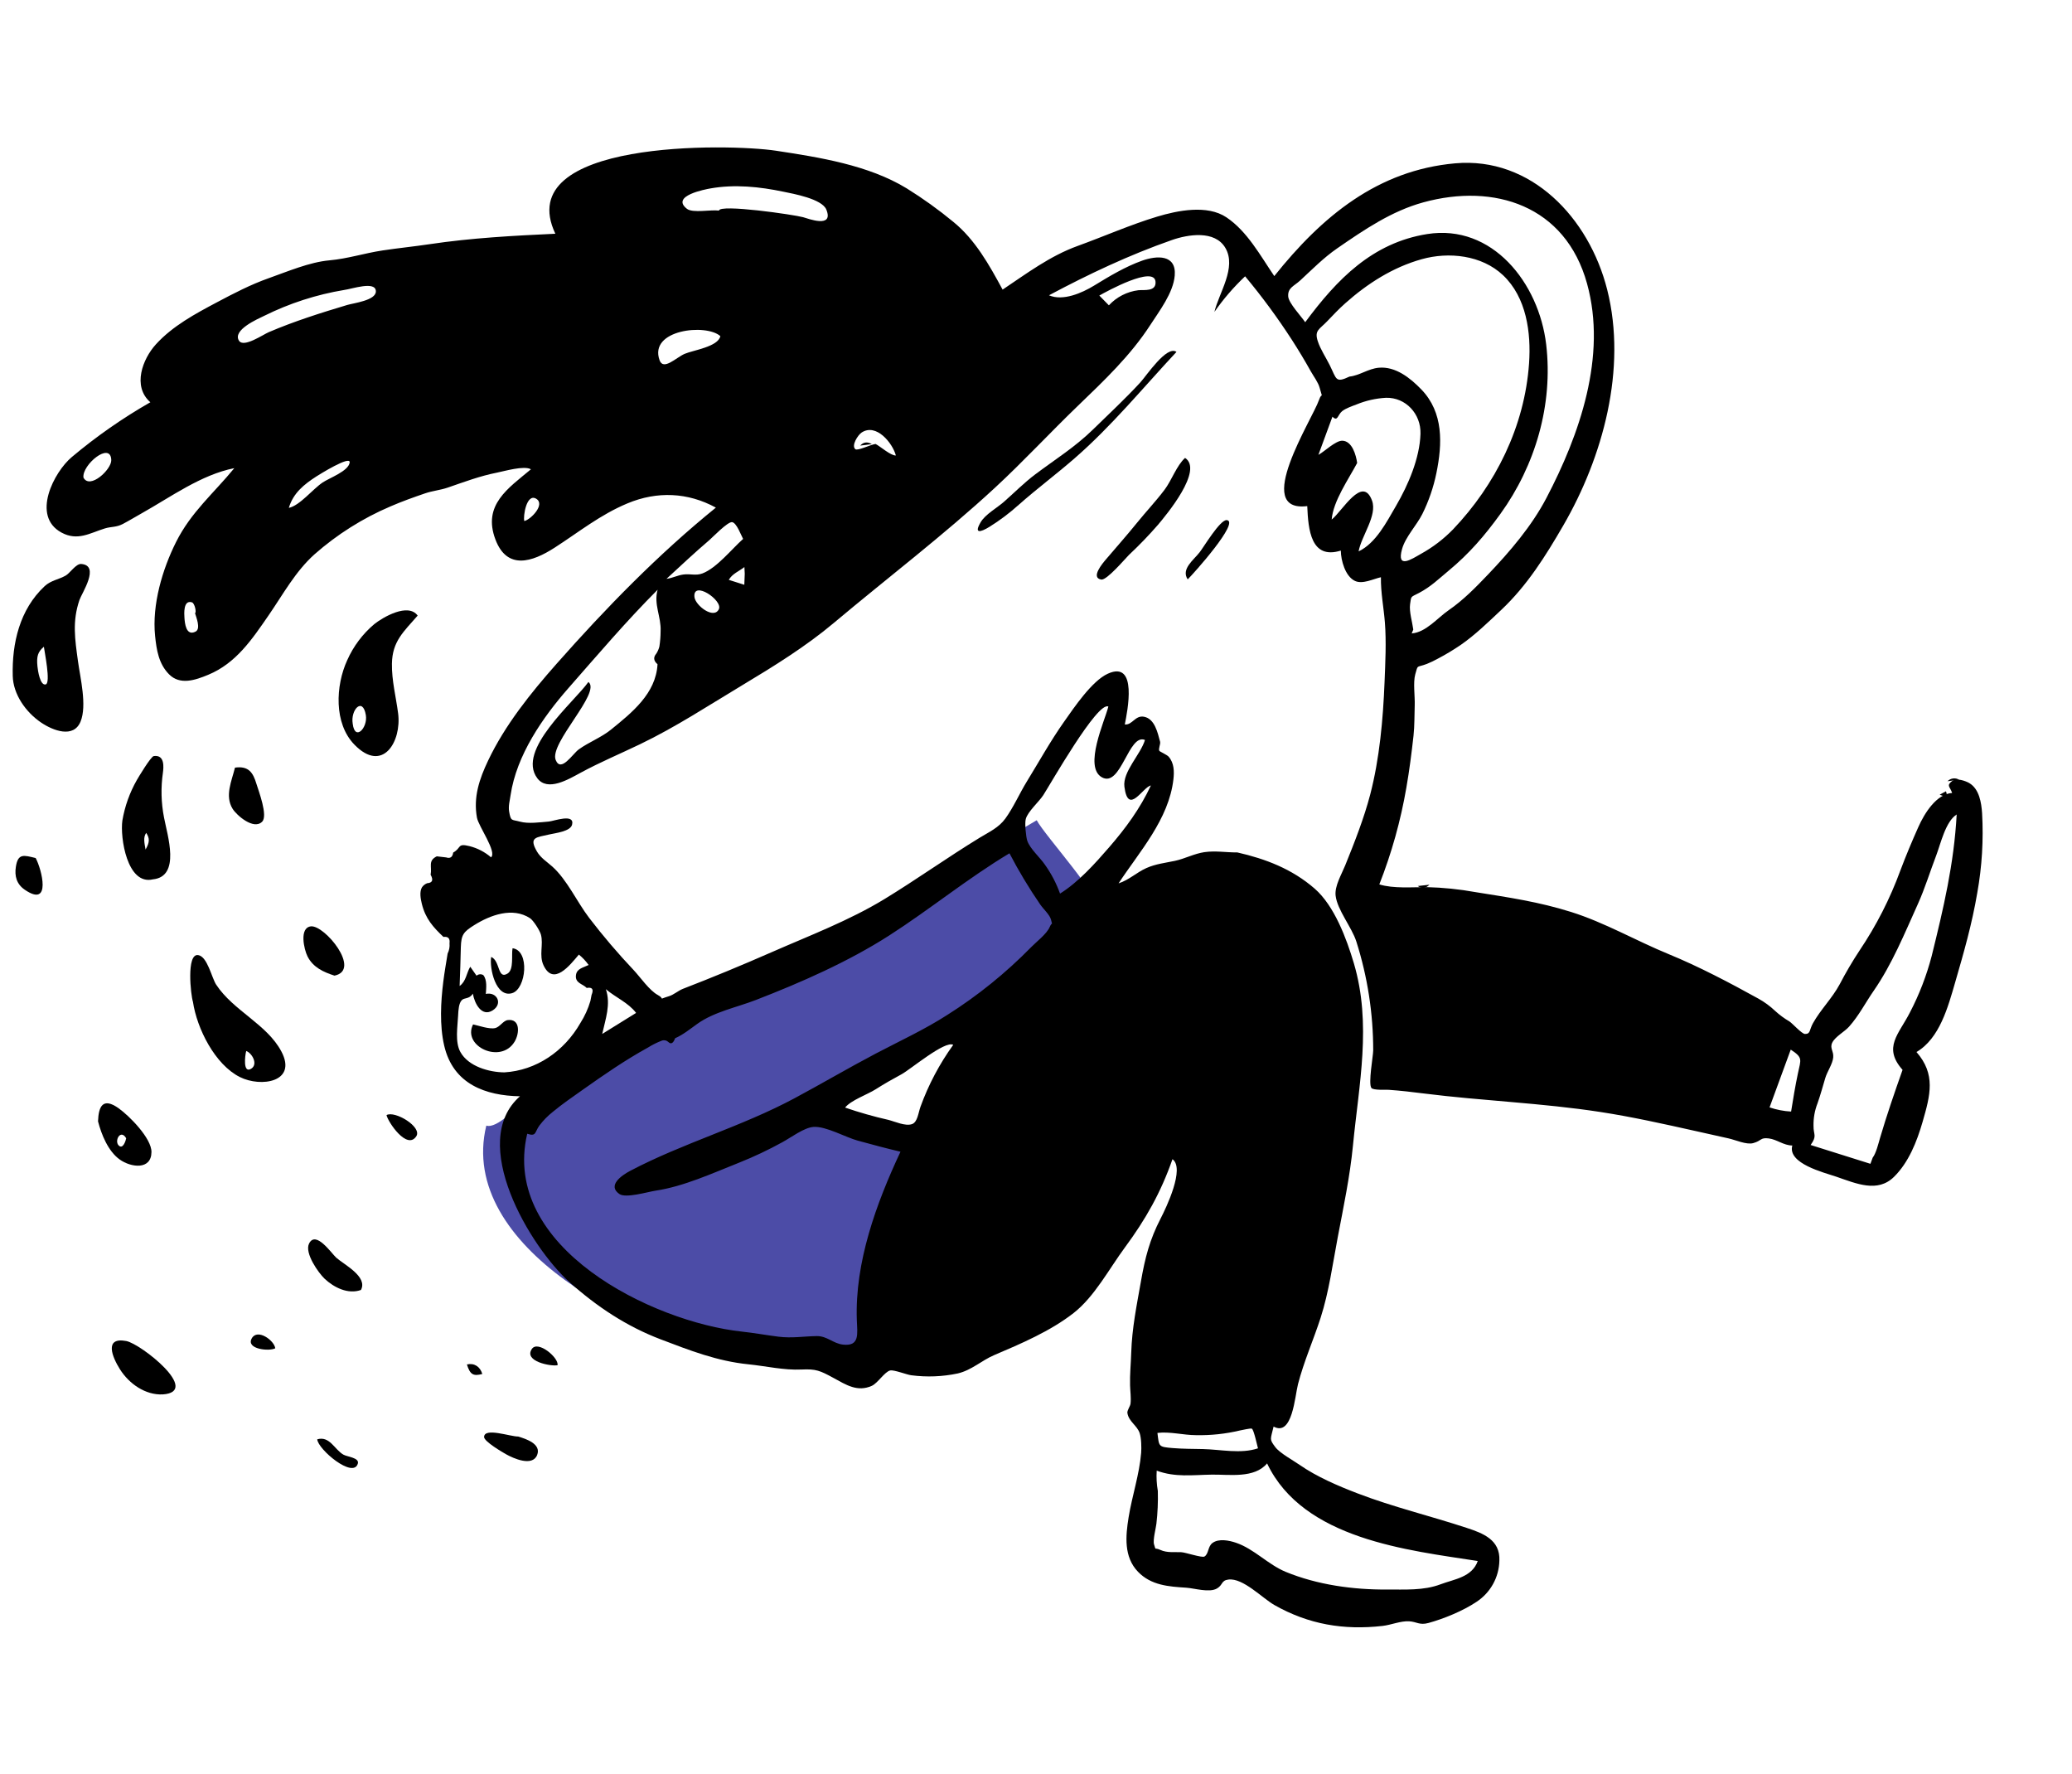
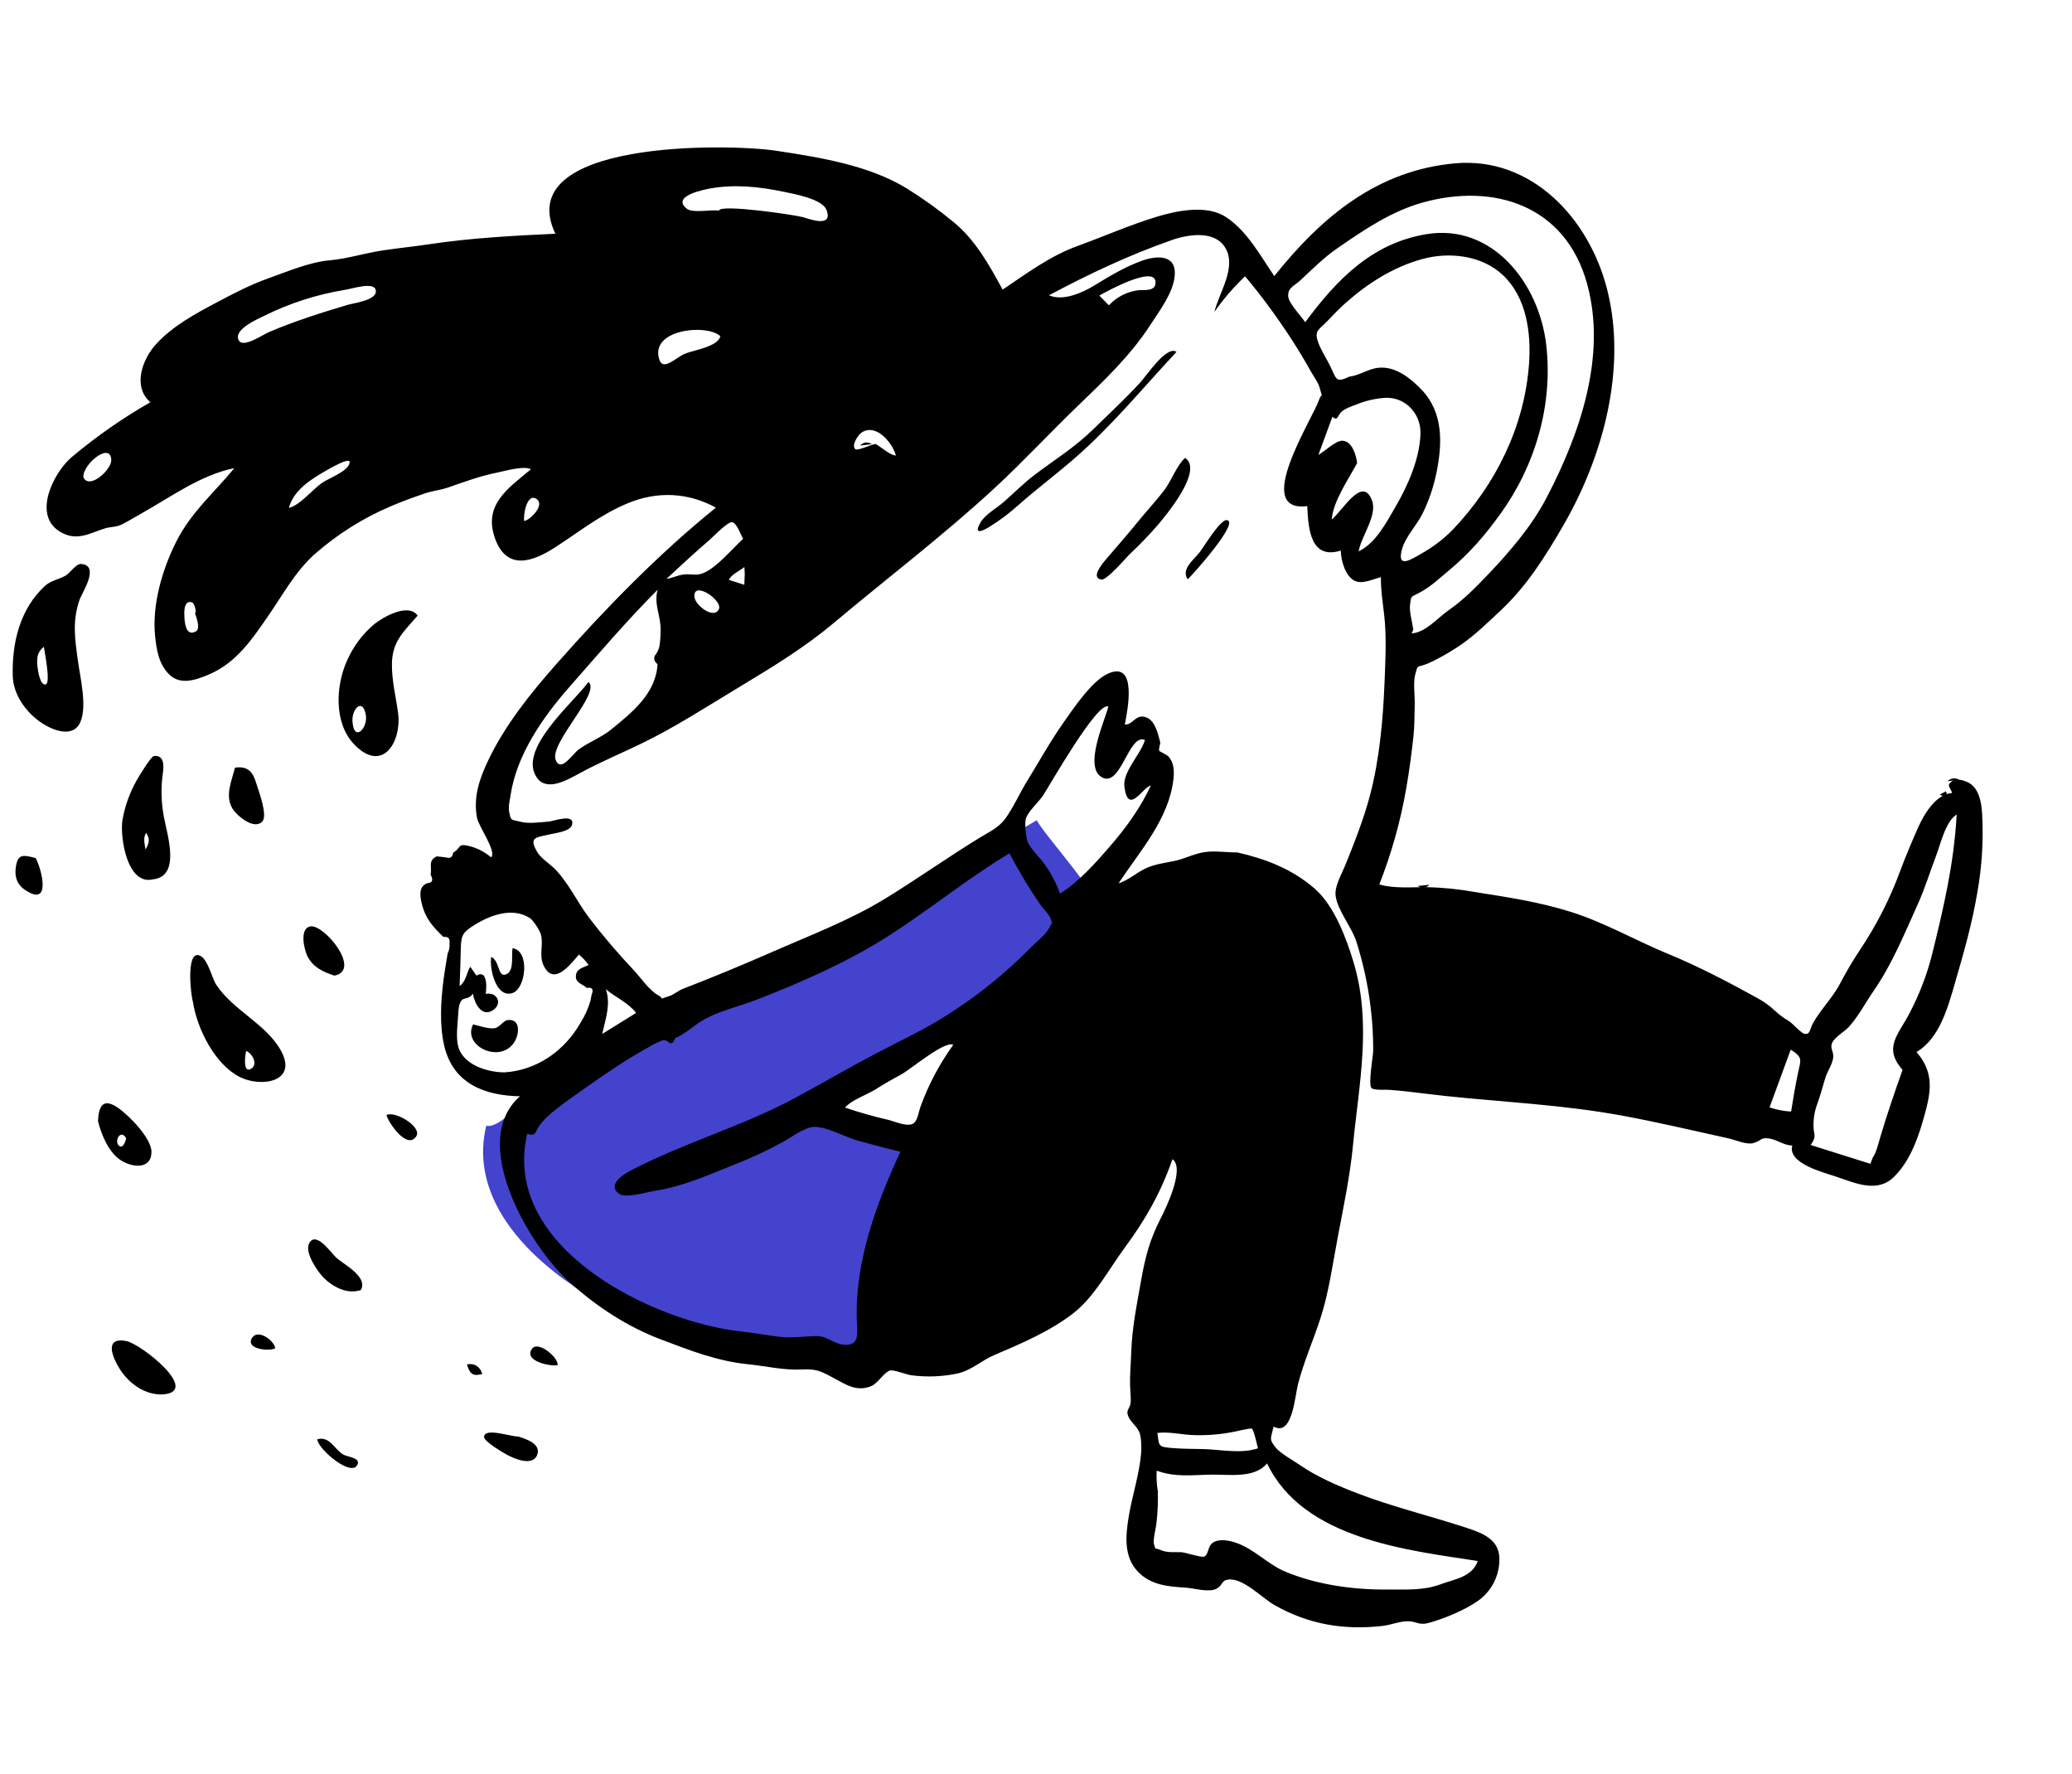
<svg xmlns="http://www.w3.org/2000/svg" width="927.08" height="793.53" viewBox="0 0 927.08 793.53">
  <g id="Illustrations_coffee" data-name="Illustrations/coffee" transform="translate(-27.948 106.848) rotate(-7)">
-     <path id="Accent" d="M286.328,459.927c4.916-3.35,14.968-15.343,20.235-18.114,11.712-6.163,63.885-18.278,65.582-18.993,2.584-1.09,19.368-4.9,29.148-7.305,22.963-5.652,105.254-42.154,126.944-51.514,2.769,7.286,25.628,39.451,21.707,42.747-12.911,10.852-36.053,24.365-51.008,32.142a254.263,254.263,0,0,1-37.842,15.745c-14.685,4.827-24.763,10-39.4,14.937-14.4,4.857,2.809,20.047,10.2,23.185,8.294,3.522,21.14,5.309,29.615,8.36-14.921,23.19-27.452,51.336-29.958,79.115-.6,6.685-5.7,12.814-13.989,10.812-4.277-1.033-43.744-6.289-50.18-7.757-42.962-9.8-120.087-61.1-100.226-113.716C271.711,471.673,282.1,462.81,286.328,459.927Z" transform="translate(-71.79 -45.922)" fill="#4C4CA7" fill-rule="evenodd" />
+     <path id="Accent" d="M286.328,459.927c4.916-3.35,14.968-15.343,20.235-18.114,11.712-6.163,63.885-18.278,65.582-18.993,2.584-1.09,19.368-4.9,29.148-7.305,22.963-5.652,105.254-42.154,126.944-51.514,2.769,7.286,25.628,39.451,21.707,42.747-12.911,10.852-36.053,24.365-51.008,32.142a254.263,254.263,0,0,1-37.842,15.745c-14.685,4.827-24.763,10-39.4,14.937-14.4,4.857,2.809,20.047,10.2,23.185,8.294,3.522,21.14,5.309,29.615,8.36-14.921,23.19-27.452,51.336-29.958,79.115-.6,6.685-5.7,12.814-13.989,10.812-4.277-1.033-43.744-6.289-50.18-7.757-42.962-9.8-120.087-61.1-100.226-113.716C271.711,471.673,282.1,462.81,286.328,459.927Z" transform="translate(-71.79 -45.922)" fill="#4343CE" fill-rule="evenodd" />
    <g id="Ink" transform="translate(0)">
      <path id="ink-layer" d="M243.507,157.283c2.9-.253,10.412-6.238,6.472-9.266-3.974-3.054-6.83,7.182-6.472,9.266M92.248,180.239c.759-.139.428-4.425-.767-4.972-3.772-1.728-4.09,4.767-4.182,6.5-.115,2.193-.381,8.371,4.205,6.678,2.6-.961.988-6.567.745-8.21m222.675,20.024c-.1,3.826,7.388,11.183,10.18,6.77,2.349-3.708-9.988-14.386-10.18-6.77M50.1,113.975c2.17,5.713,12.9-2.073,13.3-6.263.819-8.582-13.414.553-13.3,6.263m89.544,24.63c5-.424,11.575-6.981,16.4-9.431,3.262-1.657,12.137-3.633,13.1-7.4.84-3.27-14.219,3.73-15.5,4.352-5.907,2.856-11.233,6.111-13.993,12.476M514.871,93.387a21.635,21.635,0,0,1,13.934-5.1c2.55.067,7.87,1.714,8.07-2.838.326-7.4-22.2,1.625-25.717,3.077q1.858,2.429,3.713,4.856m-248.532,288.4c-2.923-5.008-8.179-7.9-12.132-12.177,1.449,7.016-1.818,13.256-4.062,19.66l16.194-7.484M773.891,488.559C775.5,483,777.115,477.465,779,471.987c2.107-6.134,3.155-6.664-1.889-10.953L764.55,485.529a35.944,35.944,0,0,0,9.341,3.03M340.642,85.881c-5.542-6.447-31.518-6.852-28.3,7.377,1.122,4.968,7.508-.31,11.508-1.468,3.97-1.15,15.213-1.3,16.8-5.909m-.953,91.273c-.672-1.646-2.013-7.584-4-8.052-1.939-.456-9.593,5.772-11.031,6.723-7.176,4.745-14.171,9.85-21.164,14.88,2.678,0,5.109-.984,7.77-1,3.163-.029,5.431,1.312,8.514.548,6.625-1.642,14.315-9.218,19.914-13.094m7.18-147.1c.622-2.949,33.1,5.9,37,7.524,2.126.882,13.1,6.767,10.741-2.1-1.342-5.052-14.02-8.9-18.083-10.288-10.329-3.518-21.219-6.021-32.217-5.44-2.136.112-18.31,1.075-11.556,7.784,2.327,2.31,10.669,1.582,14.115,2.523m7.109,405.143a187.045,187.045,0,0,0,18.553,7.824c2.809,1.068,7.186,3.861,10.285,3.159,2.539-.576,3.352-4.565,4.686-7.235a113.279,113.279,0,0,1,17.917-25.7c-3.352-2.522-20.368,8.605-24.578,10.248s-8.191,3.3-12.317,5.266c-3.884,1.85-11.547,3.5-14.545,6.443M461.112,351.92c8.818-4.118,17.176-11.42,24.409-17.958,8.3-7.506,15.748-15.373,21.827-25.088-3.658.193-11.734,12.335-11.825-.885-.047-6.743,8.909-13.386,11.688-19.641-6.914-4.028-13.252,20.042-21.185,14.208-7.643-5.622,4.416-24.951,6.74-31.05-4.483-3.078-30.024,31.373-33.721,35.781-2.312,2.759-7.78,6.433-9.085,9.651-.777,1.917-.889,8-.513,9.759.782,3.685,4.744,8.1,6.508,11.531a53.319,53.319,0,0,1,5.156,13.69M825.665,476.126c-7.626-11.107.252-15.951,6.452-25.17a120.6,120.6,0,0,0,12.665-23.739c7.862-20.6,14.956-39.746,18.839-61.535-5.343,2.518-8.684,12.1-11.357,17.145-3.6,6.787-6.757,13.91-10.752,20.485-7.476,12.3-14.816,25.429-24.326,36.093-4.309,4.833-7.956,10.271-12.928,14.625-2.271,1.99-6.616,3.622-8.29,6.11-1.579,2.348.188,3.849-.413,6.655-.615,2.878-3.437,5.947-4.648,8.718-1.59,3.64-3.071,7.289-4.846,10.849a26.15,26.15,0,0,0-2.986,9.705c-.571,4.148,1.178,4.579-2.332,8.4l19.083,8.683q3.219,1.467,6.441,2.931l1.357-2.627c1.748-1.752,3.356-6.072,4.355-8.387,4.18-9.657,8.9-19.353,13.684-28.944M211.394,429.5c-18.062,49.071,45.409,90.389,84.48,99.527,5.412,1.265,10.693,2.921,16.08,4.281,5.874,1.481,11.089,1.187,16.952,1.807,4.664.492,6.887,4.211,11.283,5.237,7.345,1.712,6.9-3.984,7.422-10.087,2.23-25.878,15.028-50.846,28.573-72.438-6.187-2.284-12.318-4.777-18.426-7.278-5.227-2.141-13.23-8.159-18.849-8.478-4.155-.234-10.488,3.428-14.524,5.035a172.876,172.876,0,0,1-20.469,6.782c-12.25,3.192-25.882,7.543-38.559,7.872-3.655.1-13.68,1.852-16.309-.479-5.014-4.444,1.945-8.148,6.143-9.735,25.02-9.455,51.585-13.474,76.676-23.168,12.912-4.989,25.69-10.56,38.682-15.475,11.2-4.236,22.93-7.986,33.753-13.2a208.638,208.638,0,0,0,41.026-25.546c2.478-2.02,7.668-5.021,9.366-7.949,1.5-2.577,1.309-.007,1-3.132-.223-2.244-2.884-5.287-3.979-7.407a219.712,219.712,0,0,1-10.864-24.4c-19.744,8.739-38.527,20.633-57.98,29.972-19.58,9.4-41.666,16.032-62.613,21.321-8.915,2.251-19.164,2.963-27.341,7.411-3.474,1.889-6.908,4.076-10.629,5.169q-1.649,3.263-3.246,1.279a2.806,2.806,0,0,0-2.59-.98,35.551,35.551,0,0,0-6.725,2.359c-10.773,4.31-21.089,9.706-31.316,15.213-4.848,2.608-9.82,5.178-14.46,8.157a33.472,33.472,0,0,0-6.749,5.4c-2.44,2.63-1.859,4.791-5.806,2.921M617.83,138.143c4.565.077,8.725-2.475,13.485-2.333,7.485.223,13.41,6.212,17.754,11.987,8.6,11.427,6.4,25.211,2.086,38a74.839,74.839,0,0,1-8.447,17.328c-3.138,4.736-8.748,9.216-10.938,14.489-3.611,8.7,3.675,5,8.137,3.142a61.5,61.5,0,0,0,15.629-9.156c21.221-17.441,37.364-41.683,42.772-69.524,2.638-13.583,2.435-29.463-6.735-40.549-8.383-10.138-22.854-13.45-35.224-11.57-13.372,2.033-25.491,7.878-36.379,15.4-3.163,2.186-6.059,4.573-9.028,7.018-3.9,3.208-6.231,3.291-5.255,8.318.724,3.737,2.7,7.611,3.967,11.2,2.38,6.717,1.512,8.455,8.176,6.254m14.553,115.8-.924,1.629c6.367.313,12.3-5.483,17.722-8.312,7.047-3.677,13.3-8.694,19.481-13.759,10.89-8.935,21.923-19,30.029-30.733,18.173-26.293,34.68-59.628,29.72-92.964-5.344-35.928-35.8-49.758-68.245-45-14.623,2.143-27.679,8.88-40.766,15.72-6.6,3.448-12.164,7.921-18.207,12.251-3.136,2.248-6,2.54-6.2,6.47-.154,2.962,4.808,9.66,6.149,12.344,16.431-17.3,34.139-31.607,58.954-32.491,29.521-1.052,46.978,27.833,46.848,55.493-.127,27.126-11.465,53.219-29.538,72.715-8.213,8.86-16.045,15.969-26.131,22.435-5.028,3.223-8.736,6.117-14.358,8.257-3.976,1.515-3.562.717-4.576,4.515-.862,3.223.018,8.086.045,11.433M471.973,622.486a102.857,102.857,0,0,1-2.419,14.469c-.385,1.712-2.552,7.118-2.172,9.043.628,3.182-.208,1.136,2.494,2.8,2.818,1.733,6.1,1.629,9.184,2.155,1.9.325,8.882,3.714,10.056,3.179,2.052-.936,1.987-4.235,4.238-5.542,3.067-1.783,7.587-.256,10.481,1.139,7.736,3.723,13.051,11.43,20.535,15.651,13.293,7.491,29.066,11.638,43.895,13.349,8.034.927,16.255,2.554,24.189.611,6.251-1.531,14.376-1.39,17.774-8.311-30.2-8.57-76.291-19.058-88.231-54.82-6.491,6.073-17.338,2.8-25.182,1.964-8.63-.922-16.341-.708-24.233-4.767a38.3,38.3,0,0,0-.609,9.084M204.6,400.995c14.216.886,27.693-6.056,36.441-17.769a38.863,38.863,0,0,0,5.655-9.247q.422-1.3.84-2.6,2.036-3.587-1.781-3.385c-1.434-2.029-5.069-2.711-4.034-6.389.778-2.774,3.652-2.819,6.15-3.692a23.8,23.8,0,0,0-3.768-5.157c-4.627,4.295-13.024,12.725-16.275,2.858-1.562-4.737,1.187-9.265.506-13.834-.28-1.89-2.6-6.718-3.948-7.847-7.166-6.021-17.488-3.529-25.092.015-5.24,2.443-6.368,3.589-7.223,9.188-.868,5.694-1.674,11.385-2.637,17.062,3.145-1.691,3.717-5.344,5.768-7.974q1.152,2.165,2.307,4.331a2.561,2.561,0,0,1,3.03.1c1.518,2.407.563,5.978.1,8.5,5.06-.487,7.2,5.339,2.1,7.7-5.284,2.444-7.667-4.219-7.847-8.535-1.972,2.43-4,1.13-5.372,2.378s-1.914,3.85-2.4,6.7c-.8,4.682-2.858,11.437-.956,16.134,2.823,6.976,11.822,10.607,18.444,11.463m411.93-224.077c-4.7,6.75-12.723,15.587-14.4,23.742,5.181-3.137,16.135-18.233,18.957-6.208,1.62,6.9-6.688,15.128-8.73,21.811,8.17-2.774,13.99-11.462,19.088-18.167,6.5-8.549,13.137-19.819,14.8-30.69,1.342-8.8-4.572-17-13.358-17.858a40.668,40.668,0,0,0-13.512,1.369c-1.978.489-4.927,1.1-6.692,2.189-2.216,1.373-2.519,4.588-4.607,1.914q-4.159,8.091-8.319,16.179c2.76-1.033,8.391-5.419,11.407-4.966,4.4.664,5.31,7.265,5.369,10.684M176.11,44.869a127.5,127.5,0,0,0-36.9,7.113c-2.9,1-15.129,4.562-12.553,9.724,1.7,3.412,10.881-1.409,13.656-2.213,11.892-3.446,24.137-5.719,36.318-7.793,2.949-.5,12.954-.452,13.471-4.442.633-4.868-10.513-2.394-14-2.388M511.723,600.1a77.713,77.713,0,0,1-19.792-.318c-5.631-.711-11.365-3.09-16.967-3.09,0,6.188-.407,6.227,5.92,7.552,4.416.925,8.9,1.444,13.358,2.089,7.858,1.133,16.581,4.316,24.535,2.681-.193-1.074-.8-8.326-1.626-9.044-.464-.4-4.754.137-5.429.13M403.7,142.22c1.869,1.229,6.165,6.129,8.391,6.216-.794-5.673-6.928-15.55-13.972-12.045-1.726.86-5.352,5.14-3.711,7.029.875,1.01,7-1.192,9.292-1.2m-65.167,50.468q.1-1.483.208-2.966c-2.584,1.568-5.784,2.31-7.621,4.836l6.615,3.028q.4-2.449.8-4.9M542.077,343.3c12.211,4.413,23.406,10.307,32.4,20.311,7.769,8.651,11.421,23.894,13.317,35.234,4.693,28.061-4.363,54.071-10.334,80.915-3.029,13.618-7.551,26.722-11.786,39.988-3.7,11.584-6.867,23.715-11.97,34.73-4.327,9.34-9.855,18.547-13.661,28.236-2.048,5.215-5.368,23.107-13.143,17.488-2.121,5.724-2.637,5.237-.37,9.213,1.642,2.878,7.21,6.875,9.838,9.219,7,6.248,15.87,11.4,24.085,15.771,15.045,8.013,31.173,14.008,46.667,21.313,6.85,3.232,14.279,7.049,12.741,16.3A22.616,22.616,0,0,1,607.443,689.1c-6.364,3.239-15.468,5.74-22.471,6.755-4.154.6-5.107-1.181-8.494-1.8-3.769-.685-8.169.641-12.058.607-17.457-.157-32.742-4.69-46.85-15.136-5.041-3.734-12.462-13.861-19.06-13.86-3.372,0-2.661,2.115-5.627,3.355-3.661,1.53-9.969-1.358-13.568-2.037-7.667-1.444-15.464-2.911-20.57-9.726-5.52-7.365-3.558-16.488-1.186-24.667,2.674-9.22,7.173-18.573,9.085-27.932.466-2.277.895-6.52.422-8.836-.735-3.594-4.251-5.738-4.357-9.63-.032-1.184,1.609-2.745,1.9-3.967.633-2.684.535-5.467.8-8.2.466-4.872,1.542-9.539,2.285-14.354,1.688-10.956,5.017-20.729,8.24-31.284,3.126-10.245,6.1-17.869,12.148-26.74,3.129-4.594,13.6-20.962,8.486-25.672-7,14.183-15.179,25.244-25.887,36.535-8.19,8.637-16.2,20.246-26.449,26.4-11.27,6.763-25.043,10.741-37.489,14.318-5.919,1.7-10.831,5.471-17.213,6.168a61.8,61.8,0,0,1-20.729-1.727c-1.906-.447-7.406-3.471-9.131-3.278-2.542.285-6.2,4.96-8.987,5.818-6.789,2.09-11.426-1.9-16.575-5.591-5.589-4-7.28-5-13.729-5.482-7.9-.589-15.581-3.462-23.35-5.222-13.66-3.093-25.272-9.36-37.688-15.922C245.1,520.471,232.927,510.1,222.2,497.85c-15.77-18.01-37.734-67.915-11.971-85.388-15.166-2.125-29.056-8.96-30.905-26.673-.966-9.269.853-19.536,3.111-28.471,1.031-4.079,2.26-8.133,3.437-12.171a8.529,8.529,0,0,0,1.405-4.477q.816-3.151-2.354-3.138c-3.994-4.82-7-9.074-7.8-15.918-.254-2.169-.482-5.493,1.014-7.337a5.074,5.074,0,0,1,2.5-1.485q3.512.208,1.985-3.569c1.136-3.566-.55-6.345,3.734-7.834q2.059.451,4.1.988,2.606,1.227,3.393-1.771c4.035-1.63,2.174-4.039,7.657-1.942a23.721,23.721,0,0,1,8.892,6.116c3.031-2.008-3.863-14.419-4.092-18.378-.546-9.334,3.194-17.05,8.059-24.717,9.456-14.9,22.656-27.709,35.672-39.236,24.931-22.075,51.123-43.09,79.275-60.677-11.613-8.323-25.181-10.579-39-6.711-12.739,3.566-23.065,10.042-34.792,15.709-10.863,5.246-22.395,7.4-25.858-6.916-3.881-16.038,8.5-21.992,19.607-29.184-2.773-2.134-11.9-.608-15.356-.356-7.691.561-15.047,2.353-22.521,3.938-3.585.759-6.878.588-10.429,1.332-5.279,1.106-10.792,2.344-16.133,3.92a126.194,126.194,0,0,0-36.3,17.111c-9.491,6.626-16.075,15.981-23.722,24.6-8.72,9.824-17.076,19.491-30,23.087-6.053,1.685-13.155,3.213-17.447-2.366-3.993-5.188-4.216-11.441-4.085-17.785.288-14.013,6.849-29.154,14.479-40.6C96.028,135.116,107.122,128,117.6,117.993c-15.15,1.118-29.792,9.358-43.725,15.055-2.932,1.2-5.892,2.547-8.84,3.656-3.144,1.184-5.226.459-8.238,1-6.874,1.238-12.778,4.227-19.463-.539-12.649-9.015.024-27.355,8.733-32.983A238.865,238.865,0,0,1,83.906,84.156c-7.235-8.1-1.056-19.655,5.613-25.4,8.438-7.269,19.182-11.435,29.348-15.326,8.041-3.078,15.938-6.033,24.29-7.885,8.781-1.946,19.048-4.92,27.958-4.635,8.356.268,15.766-1.252,24.228-1.495,7.042-.2,14.1-.027,21.14-.216,18.943-.505,37.956.813,56.47,2.219C258.286-12.845,354.905.824,375.519,6.606c18.733,5.255,40.2,11.35,55.932,23.819a191,191,0,0,1,18.912,17.446c8.726,9.09,13.556,20.995,18.172,32.745,11.707-5.918,22.9-12.367,35.71-15.3,12.189-2.791,24.674-6.575,36.934-8.683,9.321-1.6,22.851-2.692,30.7,4.1,8.52,7.377,12.959,18.857,18.045,28.689,24.425-23.916,51.668-41.363,86.492-40.2,34.076,1.136,56.484,31.5,60.616,64.408,4.551,36.26-11.1,74.147-32.318,102.226C695.2,228.443,685.352,240.6,672.547,250c-6.35,4.657-13.049,9.758-20.011,13.395a105.264,105.264,0,0,1-10.913,4.845,44.418,44.418,0,0,1-5.05,1.689c-4.885,1.223-3.936-.41-5.753,4-1.474,3.583-1.293,9.748-1.924,13.68-.721,4.494-1.15,9.051-2.2,13.484-1.825,7.684-3.725,15.18-6.01,22.684a219.762,219.762,0,0,1-17.28,41.47c6.048,2.711,14.518,2.984,20.981,3.806a141.979,141.979,0,0,1,21.267,4.852c14.56,4.2,27.57,7.747,41.415,14.036,14.374,6.529,27.184,16.279,41.025,24.039,12.727,7.136,25.592,16.073,37.412,24.639a36.893,36.893,0,0,1,6.792,6.391,37.247,37.247,0,0,0,5.756,5.437c1.235,1.029,4.823,6.224,6.232,6.415,2.523.345,2.136-1.6,4.116-4.311,4.136-5.664,9.905-10.052,14.012-15.86a170.892,170.892,0,0,1,10.66-13.912,166.791,166.791,0,0,0,22.5-33.33c3.279-6.29,6.731-12.276,10.292-18.212,3.545-5.91,9.846-13.71,16.906-13.361-.568-3.009-2.371-3.51.741-5.351,2-1.186,5.906.725,7.451,1.929,4.089,3.189,4.27,9.374,4.012,14.021a152.717,152.717,0,0,1-6.477,35.116c-4.068,13.611-9.166,25.618-14.73,38.609-4.43,10.348-9.93,24.033-20.953,28.755,7.4,10.908,3.848,19.8-1.1,31.375-3.616,8.466-8.392,17.213-15.667,22.815-8.2,6.315-17.094.957-25.671-3.215-5.18-2.522-21.021-8.473-17.8-16.232-3.957-.545-6.446-3.511-10.048-4.424-3.813-.966-3.158.631-7.192,1.231-3.094.459-7.721-2.4-10.633-3.423-4.866-1.707-9.717-3.459-14.575-5.185-13.674-4.861-27.119-9.646-40.929-13.54-25.694-7.245-51.706-11.355-77.31-17.824-5.133-1.3-10.236-2.548-15.58-3.587-1.1-.214-6.829-.544-7.524-1.763-1.219-2.136,2.527-14.09,2.848-16.525a160.41,160.41,0,0,0-1.552-49.307c-1.235-6.572-6.749-15.082-6.7-21.5.033-4.3,3.728-9,5.9-12.9,5.367-9.638,10.99-20.053,14.966-30.083,6.086-15.345,9.815-32.666,12.5-49.1,1.4-8.568,3.029-17.855,3.41-26.523.292-6.607-.234-13.536.7-20.3-3.544.347-8.557,2.241-11.748.213-4.03-2.559-5.113-9.866-4.6-14.229-13.8,2.486-13.341-11.019-12.487-21.579-24.94,0,7-38.243,10.99-46.455,1.834-3.776,1.779.465.97-5.374-.355-2.567-2.056-5.412-3.018-7.772q-3.144-7.728-6.782-15.224a292.209,292.209,0,0,0-17.229-30.594,102,102,0,0,0-15.573,14.134c3.048-8.228,12.364-18.421,8.379-27.763-3.692-8.66-16.026-8.06-23.309-6.477-19.792,4.306-38.774,10.578-57.629,17.839,5.84,3.456,14.782.786,20.586-1.856,7.186-3.273,14.913-6.707,22.658-8.441,6.754-1.512,15.625-1,13.673,8.391-1.582,7.607-8.792,14.932-13.549,20.62-10.482,12.531-23.625,22.231-36.534,31.923-13.877,10.419-27.249,21.739-41.3,31.857-25.4,18.29-52.717,34.185-78.963,51.257C361.752,228.287,346.3,235.425,331.506,242c-16.27,7.232-31.87,14.975-48.75,20.688-9.375,3.173-18.666,5.784-27.878,9.395-5.774,2.262-15.828,6.795-19.644.078-7.747-13.642,20.29-31.583,27.974-39.924,5.3,5.312-20.838,25.107-18.792,32.842,1.607,6.078,7.825-1.77,10.827-3.427,4.852-2.678,10.6-4.023,15.474-7.079,10-6.266,21.859-13.492,24.143-26.445q-2.383-2.6.06-4.792a11.127,11.127,0,0,0,1.724-2.932,45.384,45.384,0,0,0,1.378-6.743c1.126-6.379-1.7-12.352.941-18.595-15.414,12.052-30.23,25.666-44.862,38.712-13.124,11.7-26.819,27.027-31.642,44.489-.617,2.237-1.644,4.776-1.532,7.137.219,4.636.668,3.636,4.287,5.126s8.891,1.362,12.783,1.521c2.219.089,12.128-2.336,10.158,2.689-1.135,2.9-8,2.788-10.464,3.055-6.173.672-9.52-.018-6.6,6.887,1.311,3.095,3.967,5.191,6.05,7.586,5.8,6.664,8.948,16.884,13.509,24.713a297.076,297.076,0,0,0,16.978,25.707c2.5,3.427,5.852,9.869,9.324,12.314,3.242,2.284-.573,2.095,4.813,1.167,2.347-.4,4.474-1.979,6.72-2.543,13.425-3.375,27.224-7.179,41.108-11.345,17.758-5.328,36.394-9.872,53.337-17.546,15.178-6.876,30.243-15.062,45.58-22.025,4.479-2.032,8.953-3.38,12.433-7.12,4.2-4.514,7.681-10.424,11.556-15.276,6.591-8.254,12.666-16.649,19.76-24.471,5.281-5.82,14.64-16.64,22.09-18.963,14.157-4.413,6.579,17.838,4.749,23.462,3.328.78,5.077-3.625,8.983-2.358,4.676,1.518,5.16,7.935,5.745,11.956.155,1.071-1.25,3.074-.823,4.029.146.325,3.2,2.187,3.786,3.05,2.137,3.135,1.717,6.947.907,10.328-4.19,17.512-19.08,30.3-30.032,43.217,4.9-.956,8.531-3.838,13.156-5.266,4.341-1.34,8.7-1.27,13.08-1.654,4.581-.4,8.981-2.172,13.668-2.261,4.918-.094,9.627,1.351,14.5,1.924" transform="translate(1.693 0)" fill-rule="evenodd" />
      <path id="ink-layer-2" data-name="ink-layer" d="M24.516,190.746c-2.985,1.951-3.826,3.865-3.929,8.366-.041,1.846.086,8.733,2.666,8.473,2.421-.243,1.263-14.471,1.263-16.839M9.1,201.963c1.391-14.426,6.669-29.094,19.085-38.083,3.071-2.223,6.544-2.144,9.909-3.546,2.022-.842,5.218-4.759,7.514-4.3,8.452,1.71-1.313,12.94-2.743,15.895-4.431,9.153-4.132,17.2-4,27.069.1,7.5,1.66,20.155-2.123,26.947-4.033,7.232-12.78,2.535-17.662-1.745-6.162-5.4-10.816-14.01-9.98-22.242" transform="translate(0.476 -3.846)" fill-rule="evenodd" />
      <path id="ink-layer-3" data-name="ink-layer" d="M150.275,242.531c0,8.049,6.533,2.6,6.3-3.126-.342-8.43-6.606-3.239-6.3,3.126m34.735-44.5c-7.15,6.431-12.667,10.039-14.045,19.928-1.043,7.49-.006,14.909.038,22.454.075,12.648-10.138,25.945-21.129,11.446-8.017-10.574-5.141-27.2,1.4-37.83a44.973,44.973,0,0,1,13.985-14.566c4.255-2.615,16.224-7.761,19.755-1.433" transform="translate(7.672 -4.574)" fill-rule="evenodd" />
      <path id="ink-layer-4" data-name="ink-layer" d="M89.218,385.275c-.829,1.962-2.775,9.97,1.2,8.159,3.506-1.6,1.235-6.909-1.2-8.159M68.236,360.55c-.613-3.011-.363-21.89,4.837-20.474,4.084,1.11,4.759,10.773,6.423,14.136,6.2,12.524,20.418,20.323,25.323,33.25,5.474,14.435-11.077,14.884-19.859,9.038-10.4-6.922-16.415-23.871-16.724-35.951" transform="translate(3.598 -7.855)" fill-rule="evenodd" />
      <path id="ink-layer-5" data-name="ink-layer" d="M56.6,288.064c2.257-3.047,2.485-4.675,1.2-7.37-1.644,1.789-1.352,4.345-1.2,7.37m1.633,13.63c-11.765,1.317-12.354-20.363-10.339-27.807a55.291,55.291,0,0,1,8.6-17.13c.717-.975,7.519-9.734,8.853-9.755,5.117-.081,3.71,5.7,3.159,7.853a59.565,59.565,0,0,0-1.959,19.965c.5,8.044,4.311,27.142-8.318,26.875" transform="translate(2.487 -5.564)" fill-rule="evenodd" />
      <path id="ink-layer-6" data-name="ink-layer" d="M569.921,120.651c-16.822,14.108-32.793,29.382-51.085,41.722-8.951,6.04-18.308,11.382-27.24,17.519a93.386,93.386,0,0,1-14.236,8.222c-4.458,2.03-7.372,2.294-3.674-2.524,2.472-3.219,8.014-5.461,11.382-7.749,5.182-3.524,10.077-7.433,15.529-10.559,9.611-5.514,19.164-9.966,28.023-16.728,7.864-6,15.977-11.859,23.482-18.236,3.219-2.734,13.89-15.289,17.818-11.667" transform="translate(-25.877 -2.9)" fill-rule="evenodd" />
      <path id="ink-layer-7" data-name="ink-layer" d="M567.615,169c7.565,6.471-11.363,24.2-15.68,28.218A185.667,185.667,0,0,1,537.42,208.99c-1.743,1.322-11.25,10.17-13.664,9.456-4.761-1.41,1.49-7.15,3.116-8.647,5.257-4.848,10.627-9.552,15.767-14.53,4.636-4.485,9.656-8.639,14.14-13.27,3.631-3.752,6.683-10.108,10.837-13" transform="translate(-25.523 -3.71)" fill-rule="evenodd" />
      <path id="ink-layer-8" data-name="ink-layer" d="M33.581,417.59c-1.975-4.577-5.513.5-3.719,2.79,1.7,2.164,3.467-1.911,3.719-2.79M22,408.552c1.059-6.73,3.506-10.47,9.82-4.725,4.339,3.947,13.064,15.172,12.236,21.292-1.087,8.026-9.927,5.749-14.51,1.552-4.7-4.3-6.771-12.151-7.546-18.118" transform="translate(1.164 -7.965)" fill-rule="evenodd" />
      <path id="ink-layer-9" data-name="ink-layer" d="M36.153,535.3c-7.734-.589-14.333-6.527-17.618-13.486-2.764-5.852-5.379-15.285,4.33-12.21,6.328,2.006,30.721,26.639,13.288,25.7" transform="translate(0.847 -9.947)" fill-rule="evenodd" />
      <path id="ink-layer-10" data-name="ink-layer" d="M125.231,499c-5.977,1.361-11.889-2.575-15.565-7.015-2.287-2.765-7.609-12.457-4.928-16.447,3.738-5.565,9.381,5.62,11.328,7.835,3.053,3.467,13.039,10.1,9.165,15.626" transform="translate(5.503 -9.213)" fill-rule="evenodd" />
      <path id="ink-layer-11" data-name="ink-layer" d="M129.874,355.164c-4.685-2.174-9.035-4.792-10.92-9.985-1.2-3.307-2.2-13.225,3.117-13.179,6.155.055,20.25,22.171,7.8,23.164" transform="translate(6.244 -6.383)" fill-rule="evenodd" />
      <path id="ink-layer-12" data-name="ink-layer" d="M98.295,256c6.273-.114,7.759,3.346,8.631,8.317.593,3.374,3.466,14.826.482,17.172-4.264,3.352-11.048-4.329-12.419-7.344C92.162,267.94,96.07,261.834,98.295,256" transform="translate(4.974 -5.003)" fill-rule="evenodd" />
      <path id="ink-layer-13" data-name="ink-layer" d="M201.223,582.3c3.054,1.39,10,4.472,7.348,9.254-2.777,5-10.748.141-13.726-2.045-1.247-.915-9.167-6.9-8.835-8.912.7-4.268,11.616,1.3,15.212,1.7" transform="translate(-8.608 -18.851)" fill-rule="evenodd" />
      <path id="ink-layer-14" data-name="ink-layer" d="M9.82,285.588c2.087,5.227,4.437,23.183-6.555,13.487-3.354-2.96-3.861-6.655-2.7-10.719,1.671-5.888,4.1-4.72,9.26-2.768" transform="translate(0 -5.312)" fill-rule="evenodd" />
      <path id="ink-layer-15" data-name="ink-layer" d="M562.567,223.217c-2.434-4.973,3.575-8.18,6.786-11.385,2.1-2.093,10.912-13.447,13.8-12.806,5.946,1.319-17.666,21.973-20.589,24.191" transform="translate(-25.946 -3.847)" fill-rule="evenodd" />
      <path id="ink-layer-16" data-name="ink-layer" d="M98,564.091c5.735-.92,7.074,5.45,10.768,8.226,1.585,1.192,7.024,2.239,5.93,4.768-2.874,6.64-16.979-8.53-16.7-12.994" transform="translate(5.185 -10.374)" fill-rule="evenodd" />
      <path id="ink-layer-17" data-name="ink-layer" d="M144,421.2c3.942-1.65,15.32,7.214,12.053,11.043-4.883,5.729-11.775-7.908-12.053-11.043" transform="translate(7.619 -7.658)" fill-rule="evenodd" />
      <path id="ink-layer-18" data-name="ink-layer" d="M223.495,543.461c-2.873.285-15-3.526-10.507-8.63,3.155-3.585,11.538,5.385,10.507,8.63" transform="translate(-9.556 -9.55)" fill-rule="evenodd" />
      <path id="ink-layer-19" data-name="ink-layer" d="M85.529,520.084c-2.853,1.14-13.142-1.206-9.907-5.674,3.082-4.254,9.911,2.143,9.907,5.674" transform="translate(3.968 -9.071)" fill-rule="evenodd" />
      <path id="ink-layer-20" data-name="ink-layer" d="M165,538.039c3.336-.346,5.745,1.665,6.317,5.07-4.172.595-5.458-.4-6.317-5.07" transform="translate(8.731 -9.405)" fill-rule="evenodd" />
      <path id="ink-layer-21" data-name="ink-layer" d="M577,68.491l4.212.02L577,68.491" transform="translate(-25.574 3.624)" fill-rule="evenodd" />
      <path id="ink-layer-22" data-name="ink-layer" d="M556.317,347,550,347q3.16-.006,6.317-.008" transform="translate(-24.495 -5.894)" fill-rule="evenodd" />
      <path id="ink-layer-23" data-name="ink-layer" d="M283.154,21q-.145,3.162-.293,6.317.142-3.165.293-6.317" transform="translate(-12.425 1.111)" fill-rule="evenodd" />
      <path id="ink-layer-24" data-name="ink-layer" d="M902.954,361q1.008,3.514-2.954,1.164L902.954,361" transform="translate(-41.154 -6.203)" fill-rule="evenodd" />
      <path id="ink-layer-25" data-name="ink-layer" d="M846,535.49l3.159.021L846,535.49" transform="translate(-44.011 -9.096)" fill-rule="evenodd" />
      <path id="ink-layer-26" data-name="ink-layer" d="M656.265,374.529c-1.766,1.346-3.522,1.535-5.265-.072q2.633.038,5.265.072" transform="translate(-28.923 -6.4)" fill-rule="evenodd" />
      <path id="ink-layer-27" data-name="ink-layer" d="M618.572,204q-.066,2.636-.137,5.265.066-2.639.137-5.265" transform="translate(-27.157 -3.566)" fill-rule="evenodd" />
      <path id="ink-layer-28" data-name="ink-layer" d="M705.265,49.721,700,49.716a8.579,8.579,0,0,1,5.265.005" transform="translate(-31.1 2.609)" fill-rule="evenodd" />
      <path id="ink-layer-29" data-name="ink-layer" d="M216.265,29.353l-5.265.31,5.265-.31" transform="translate(-9.374 1.553)" fill-rule="evenodd" />
      <path id="ink-layer-30" data-name="ink-layer" d="M257.212,29.688,253,29.33l4.212.358" transform="translate(-11.214 1.552)" fill-rule="evenodd" />
      <path id="ink-layer-31" data-name="ink-layer" d="M279.212,31.255a4.637,4.637,0,0,1-4.212.007l4.212-.007" transform="translate(-12.189 1.654)" fill-rule="evenodd" />
      <path id="ink-layer-32" data-name="ink-layer" d="M160.265,33.993q-2.634.535-5.265,1.068,2.634-.531,5.265-1.068" transform="translate(8.201 1.799)" fill-rule="evenodd" />
      <path id="ink-layer-33" data-name="ink-layer" d="M619.575,441q-.073,1.583-.143,3.159.074-1.584.143-3.159" transform="translate(-27.201 -7.621)" fill-rule="evenodd" />
      <path id="ink-layer-34" data-name="ink-layer" d="M68.471,360c.021.7.041,1.407.06,2.106-.022-.705-.04-1.406-.06-2.106" transform="translate(3.623 -6.186)" fill-rule="evenodd" />
      <path id="ink-layer-35" data-name="ink-layer" d="M909.265,356.457l-5.265.027a4.269,4.269,0,0,1,5.265-.027" transform="translate(-40.942 -6.07)" fill-rule="evenodd" />
      <path id="ink-layer-36" data-name="ink-layer" d="M567.212,349.365,563,348.67l4.212.695" transform="translate(-24.953 -5.945)" fill-rule="evenodd" />
      <path id="ink-layer-37" data-name="ink-layer" d="M201.265,582.039c-1.755-.34-3.509-.685-5.265-1.026Z" transform="translate(-8.708 -18.744)" fill-rule="evenodd" />
      <path id="ink-layer-38" data-name="ink-layer" d="M537.551,295.159q-.049-1.581-.1-3.159.047,1.581.1,3.159" transform="translate(-23.598 -5.046)" fill-rule="evenodd" />
      <path id="ink-layer-39" data-name="ink-layer" d="M221.159,29.7,218,29.316l3.159.389" transform="translate(-9.639 1.551)" fill-rule="evenodd" />
      <path id="ink-layer-40" data-name="ink-layer" d="M385.159,5,382,4.045,385.159,5" transform="translate(-16.89 0.214)" fill-rule="evenodd" />
      <path id="ink-layer-41" data-name="ink-layer" d="M504,679.439l2.106.128L504,679.439" transform="translate(-22.231 -13.536)" fill-rule="evenodd" />
      <path id="ink-layer-42" data-name="ink-layer" d="M45,142.46l3.159.084L45,142.46" transform="translate(2.381 -2.421)" fill-rule="evenodd" />
      <path id="ink-layer-43" data-name="ink-layer" d="M716.265,50.695,711,50.324l5.265.371" transform="translate(-31.589 2.663)" fill-rule="evenodd" />
      <path id="ink-layer-44" data-name="ink-layer" d="M189.37,45.994l-7.37.013,7.37-.013" transform="translate(-8.125 2.434)" fill-rule="evenodd" />
      <path id="ink-layer-45" data-name="ink-layer" d="M661.452,252q.047,2.636.1,5.265-.047-2.638-.1-5.265" transform="translate(-29.043 -4.405)" fill-rule="evenodd" />
      <path id="ink-layer-46" data-name="ink-layer" d="M539.212,610.035Q537.1,610,535,609.968c1.412.019,2.811.044,4.212.067" transform="translate(-23.712 -17.212)" fill-rule="evenodd" />
      <path id="ink-layer-47" data-name="ink-layer" d="M681,80.229l6.318-.7c-2.022,1.788-4.2.6-6.318.7" transform="translate(-30.329 4.208)" fill-rule="evenodd" />
      <path id="ink-layer-48" data-name="ink-layer" d="M528.159,610.561,525,610.445l3.159.116" transform="translate(-23.213 -17.187)" fill-rule="evenodd" />
      <path id="ink-layer-49" data-name="ink-layer" d="M493.424,628q.079,2.637.16,5.265c-.052-1.762-.106-3.513-.16-5.265" transform="translate(-21.668 -16.258)" fill-rule="evenodd" />
      <path id="ink-layer-50" data-name="ink-layer" d="M646,141.618l4.212-.391c-1.281.988-2.786.41-4.212.391" transform="translate(-28.632 -2.406)" fill-rule="evenodd" />
      <path id="ink-layer-51" data-name="ink-layer" d="M209,407.633q2.105.389,4.212.773-2.105-.385-4.212-.773" transform="translate(-9.263 -6.953)" fill-rule="evenodd" />
      <path id="ink-layer-52" data-name="ink-layer" d="M417,144.557c1.752-1.493,3.507-1.331,5.265-.017q-2.633.006-5.265.017" transform="translate(-18.527 -2.451)" fill-rule="evenodd" />
      <path id="ink-layer-53" data-name="ink-layer" d="M354.427,195.106c.051-.7.1-1.4.154-2.106-.048.7-.1,1.4-.154,2.106" transform="translate(-15.564 -3.316)" fill-rule="evenodd" />
      <path id="ink-layer-54" data-name="ink-layer" d="M645.479,176q.022,2.11.044,4.212c-.014-1.41-.028-2.81-.044-4.212" transform="translate(-28.338 -3.059)" fill-rule="evenodd" />
      <path id="ink-layer-55" data-name="ink-layer" d="M204.352,385.033c2.31.783,6.957,3.149,9.649,2.835,2.155-.252,3.932-2.871,6.01-2.868,5.6.007,4.558,6.476,1.854,9.949-7.312,9.394-23.653-.792-17.513-9.916" transform="translate(-9.349 -7.042)" fill-rule="evenodd" />
      <path id="ink-layer-56" data-name="ink-layer" d="M226.5,353c7.632,1.97,3.83,18.757-2.585,19.911-7.554,1.36-8.87-12.29-7.378-17.224,3.887,2.31,1.48,10.55,6.38,8.273,3.116-1.45,2.642-8.153,3.583-10.96" transform="translate(-9.806 -6.676)" fill-rule="evenodd" />
    </g>
  </g>
</svg>
